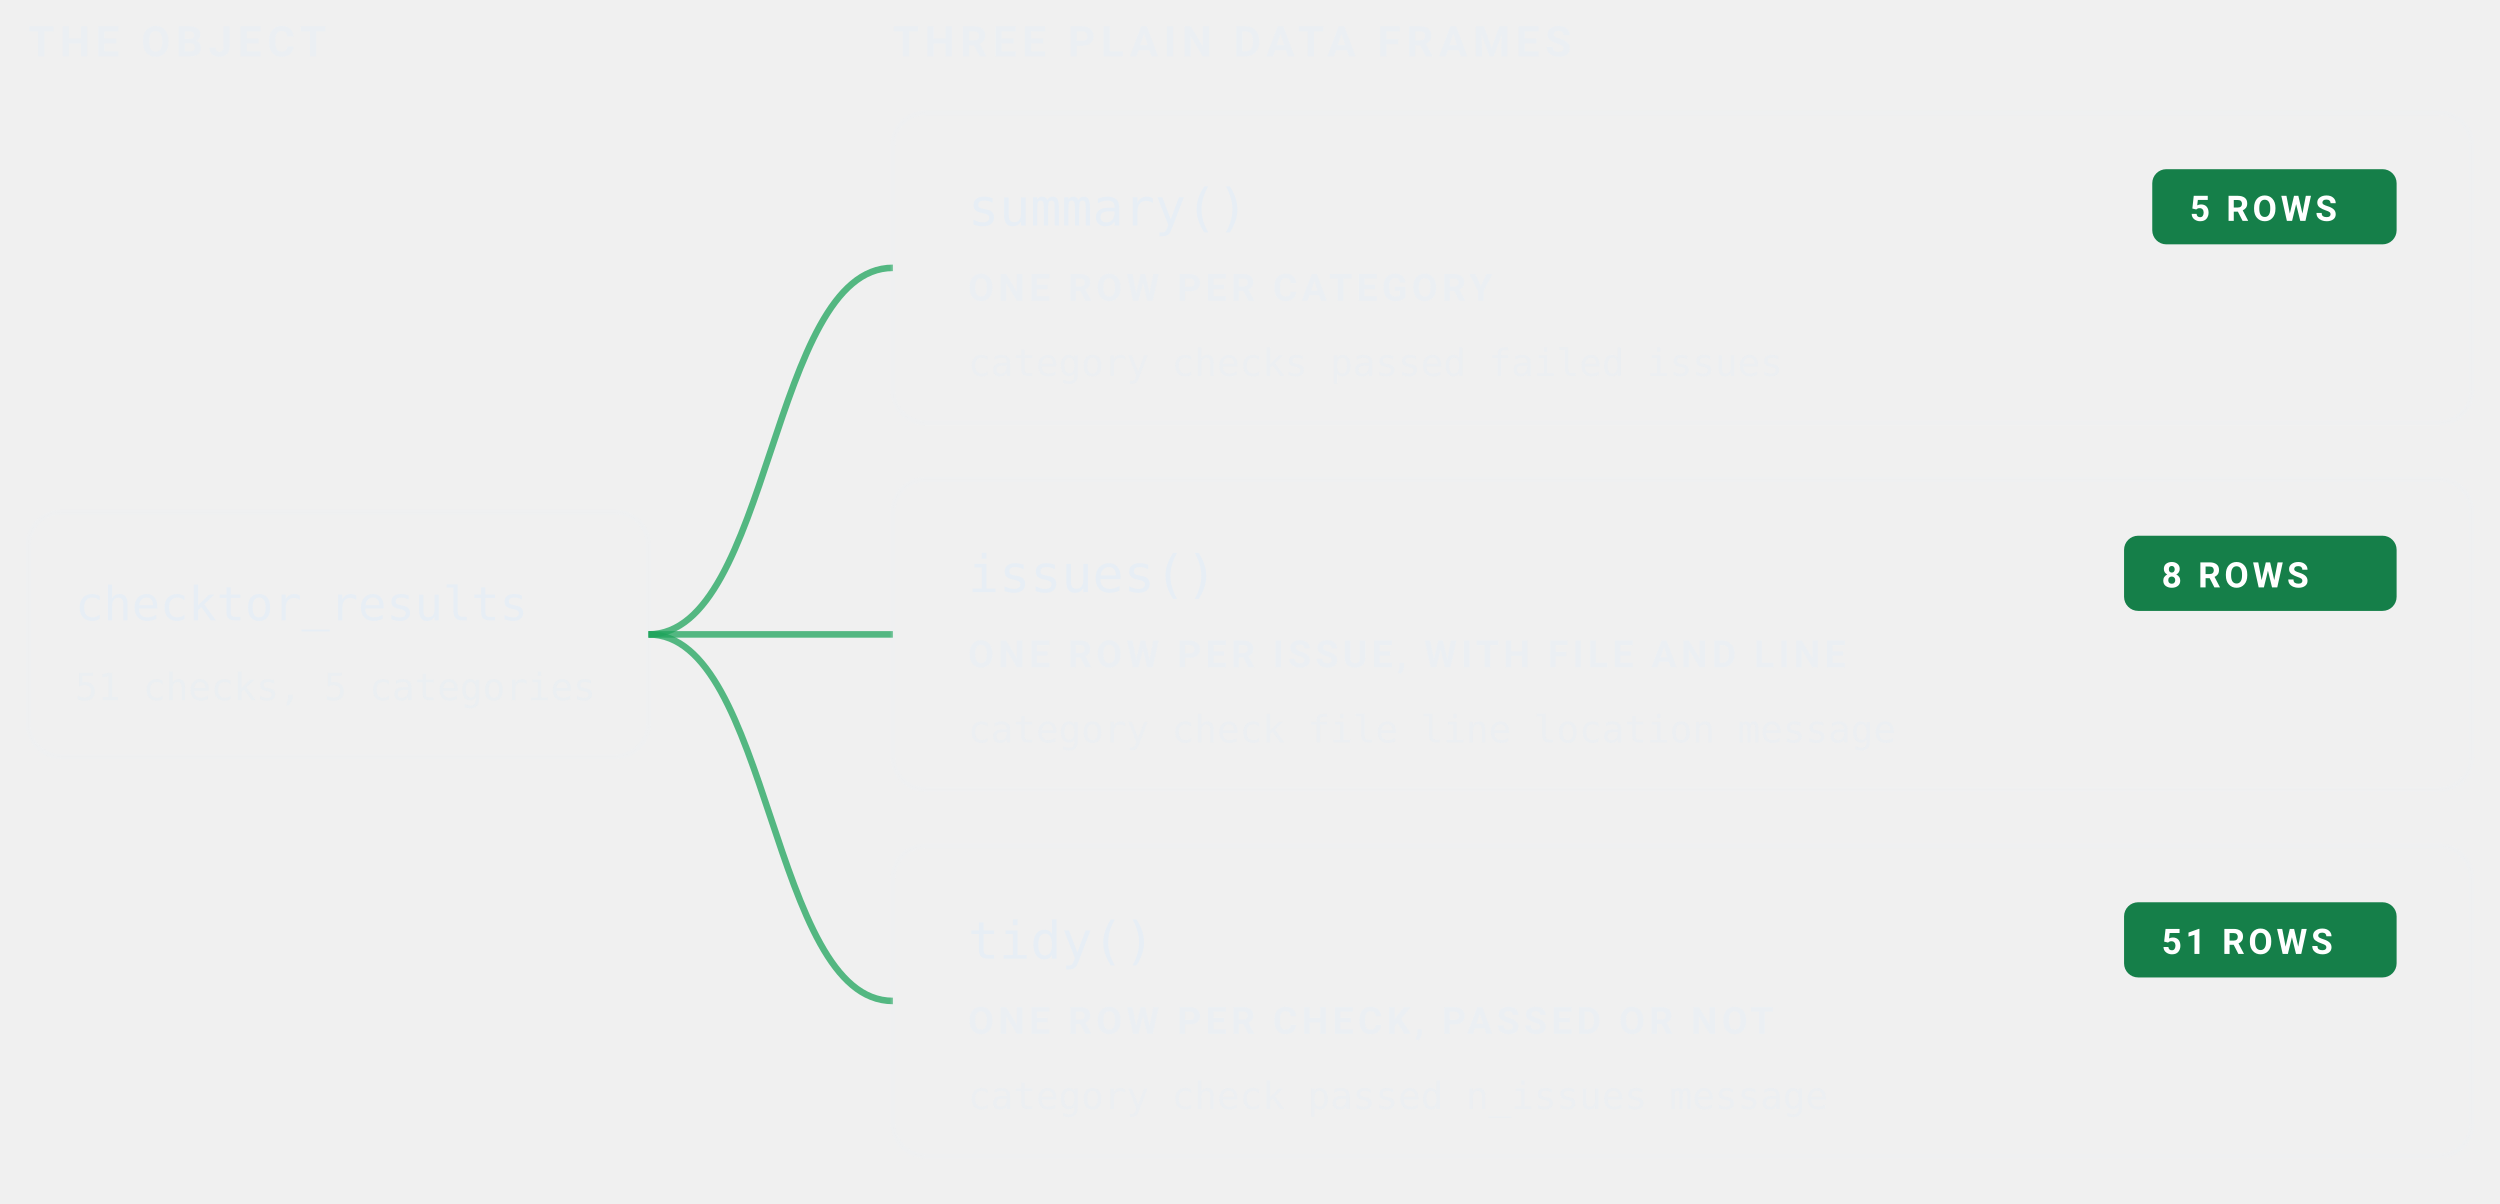
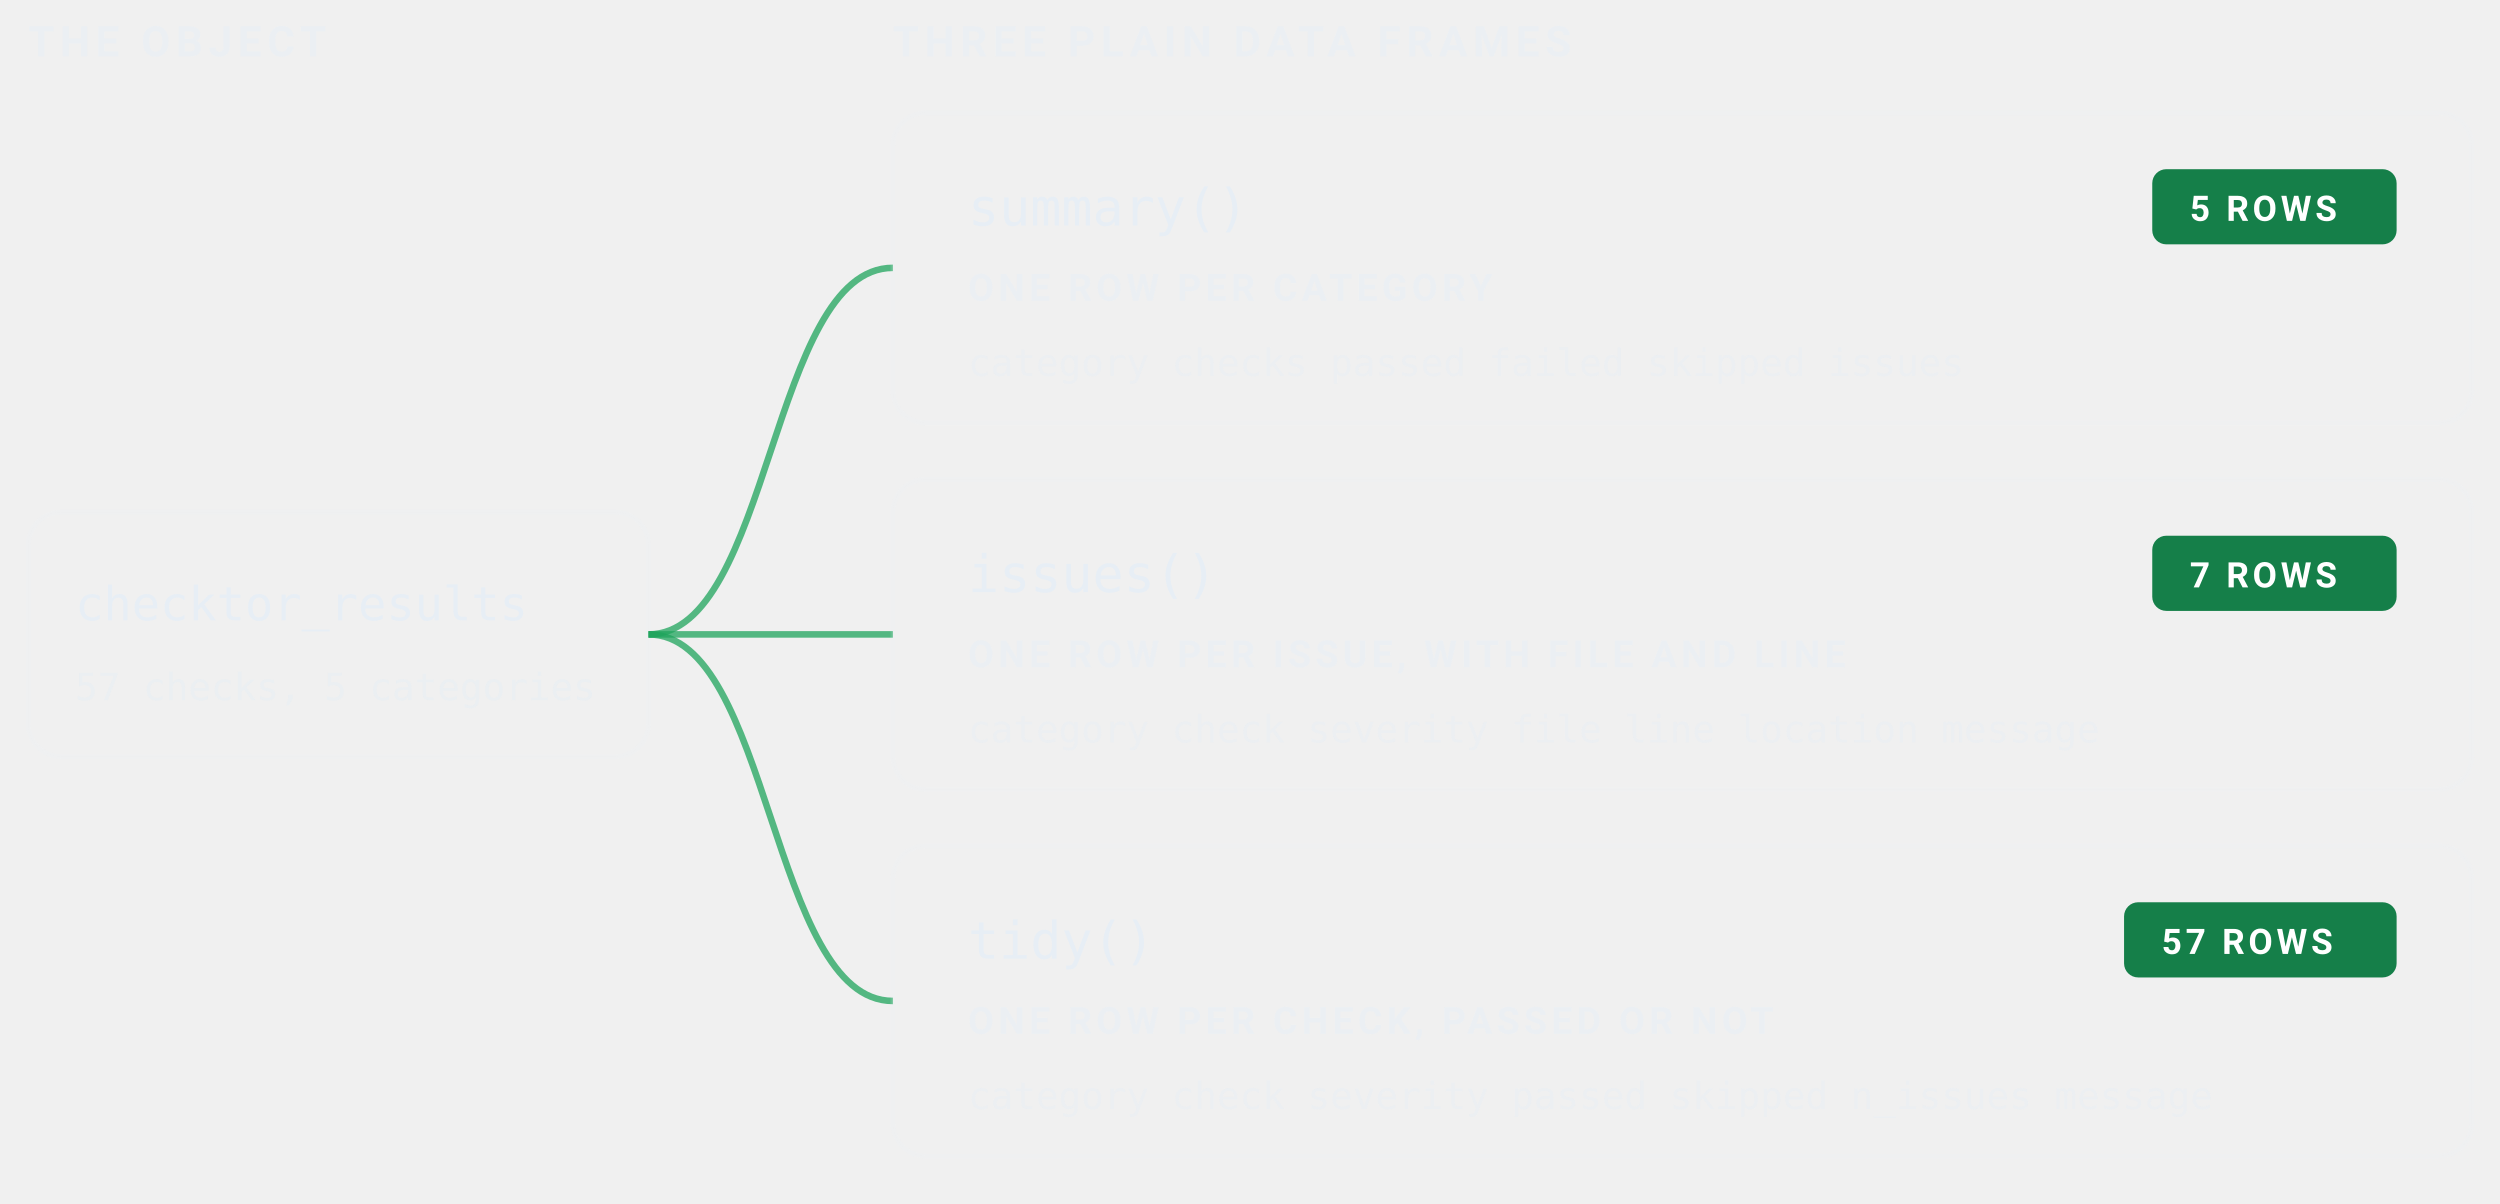
<svg xmlns="http://www.w3.org/2000/svg" viewBox="0 2 532 256" width="532" height="256" role="img" aria-labelledby="shapes-t">
  <g font-family="ui-monospace, SFMono-Regular, Menlo, Consolas, monospace">
    <g font-family="system-ui, -apple-system, Segoe UI, Roboto, sans-serif" font-size="9" letter-spacing="1.2" font-weight="600" fill="#E7EEF5" fill-opacity="0.55">
      <text x="6" y="14">THE OBJECT</text>
      <text x="190" y="14">THREE PLAIN DATA FRAMES</text>
    </g>
    <rect x="6" y="111" width="132" height="52" rx="7" fill="#E7EEF5" fill-opacity="0.04" stroke="#E7EEF5" stroke-opacity="0.14" />
    <text x="16" y="134" font-size="10" fill="#E7EEF5">checktor_results</text>
-     <text x="16" y="151" font-size="8" fill="#E7EEF5" fill-opacity="0.5">51 checks, 5 categories</text>
+     <text x="16" y="151" font-size="8" fill="#E7EEF5" fill-opacity="0.5">57 checks, 5 categories</text>
    <g fill="none" stroke="#1FA45C" stroke-width="1.4" stroke-opacity="0.75">
      <path d="M138 137 C164 137 164 59 190 59" />
      <path d="M138 137 H190" />
      <path d="M138 137 C164 137 164 215 190 215" />
    </g>
    <rect x="190" y="26" width="336" height="66" rx="7" fill="#E7EEF5" fill-opacity="0.04" stroke="#E7EEF5" stroke-opacity="0.14" />
    <text x="206" y="50" font-size="11" fill="#E7EEF5">summary()</text>
    <rect x="458" y="38" width="52" height="16" rx="3" fill="#157F49" />
    <text x="466" y="49" font-size="7.5" letter-spacing="0.8" font-weight="700" fill="#FFFFFF" font-family="system-ui, -apple-system, Segoe UI, Roboto, sans-serif">5 ROWS</text>
    <text x="206" y="66" font-size="8" letter-spacing="0.9" font-weight="600" font-family="system-ui, -apple-system, Segoe UI, Roboto, sans-serif" fill="#E7EEF5" fill-opacity="0.55">ONE ROW PER CATEGORY</text>
-     <text x="206" y="82" font-size="8" fill="#E7EEF5" fill-opacity="0.45">category  checks  passed  failed  issues</text>
+     <text x="206" y="82" font-size="8" fill="#E7EEF5" fill-opacity="0.45">category  checks  passed  failed  skipped  issues</text>
    <rect x="190" y="104" width="336" height="66" rx="7" fill="#E7EEF5" fill-opacity="0.04" stroke="#E7EEF5" stroke-opacity="0.14" />
    <text x="206" y="128" font-size="11" fill="#E7EEF5">issues()</text>
-     <rect x="452" y="116" width="58" height="16" rx="3" fill="#157F49" />
-     <text x="460" y="127" font-size="7.5" letter-spacing="0.8" font-weight="700" fill="#FFFFFF" font-family="system-ui, -apple-system, Segoe UI, Roboto, sans-serif">8 ROWS</text>
+     <rect x="458" y="116" width="52" height="16" rx="3" fill="#157F49" />
+     <text x="466" y="127" font-size="7.5" letter-spacing="0.8" font-weight="700" fill="#FFFFFF" font-family="system-ui, -apple-system, Segoe UI, Roboto, sans-serif">7 ROWS</text>
    <text x="206" y="144" font-size="8" letter-spacing="0.9" font-weight="600" font-family="system-ui, -apple-system, Segoe UI, Roboto, sans-serif" fill="#E7EEF5" fill-opacity="0.55">ONE ROW PER ISSUE, WITH FILE AND LINE</text>
-     <text x="206" y="160" font-size="8" fill="#E7EEF5" fill-opacity="0.45">category  check  file  line  location  message</text>
+     <text x="206" y="160" font-size="8" fill="#E7EEF5" fill-opacity="0.45">category  check  severity  file  line  location  message</text>
    <rect x="190" y="182" width="336" height="66" rx="7" fill="#E7EEF5" fill-opacity="0.04" stroke="#E7EEF5" stroke-opacity="0.14" />
    <text x="206" y="206" font-size="11" fill="#E7EEF5">tidy()</text>
    <rect x="452" y="194" width="58" height="16" rx="3" fill="#157F49" />
-     <text x="460" y="205" font-size="7.5" letter-spacing="0.8" font-weight="700" fill="#FFFFFF" font-family="system-ui, -apple-system, Segoe UI, Roboto, sans-serif">51 ROWS</text>
+     <text x="460" y="205" font-size="7.5" letter-spacing="0.8" font-weight="700" fill="#FFFFFF" font-family="system-ui, -apple-system, Segoe UI, Roboto, sans-serif">57 ROWS</text>
    <text x="206" y="222" font-size="8" letter-spacing="0.9" font-weight="600" font-family="system-ui, -apple-system, Segoe UI, Roboto, sans-serif" fill="#E7EEF5" fill-opacity="0.55">ONE ROW PER CHECK, PASSED OR NOT</text>
-     <text x="206" y="238" font-size="8" fill="#E7EEF5" fill-opacity="0.45">category  check  passed  n_issues  message</text>
+     <text x="206" y="238" font-size="8" fill="#E7EEF5" fill-opacity="0.45">category  check  severity  passed  skipped  n_issues  message</text>
  </g>
</svg>
